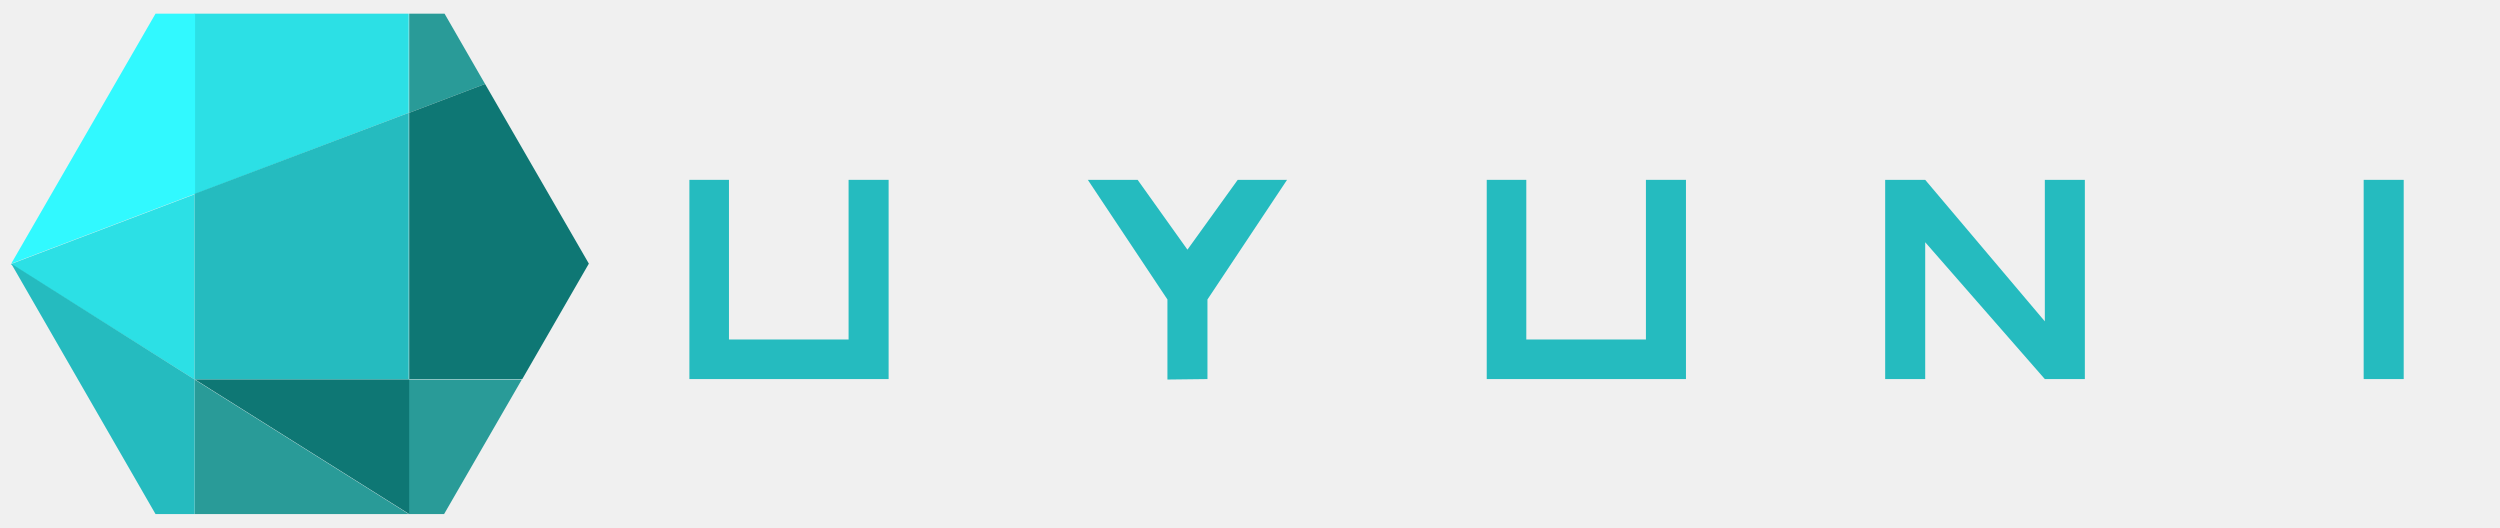
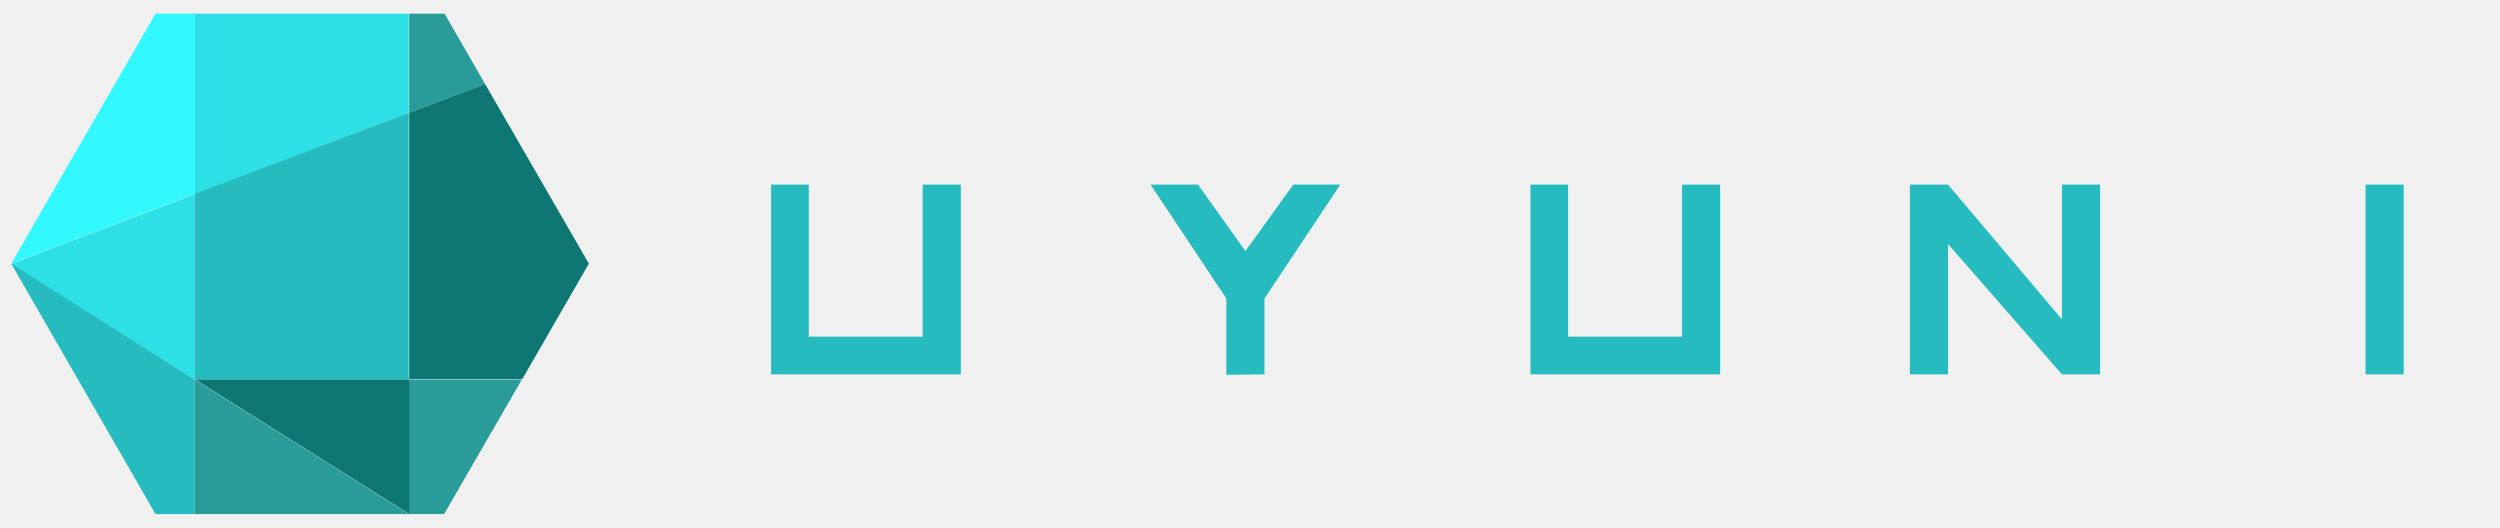
- <svg xmlns="http://www.w3.org/2000/svg" version="1.1" id="Layer_1" x="0px" y="0px" viewBox="0 0 537.1 113.4" style="enable-background:new 0 0 537.1 113.4;" xml:space="preserve">
-   <style type="text/css">
+ <svg xmlns="http://www.w3.org/2000/svg" version="1.1" id="Layer_1" x="0px" y="0px" viewBox="0 0 537.1 113.4" style="enable-background:new 0 0 537.1 113.4" xml:space="preserve">
+   <defs id="defs48">
+ 	
+ 	
+ 	
+ 	
+ 	
+ 	
+ 	
+ 	
+ 	
+ 	
+ 	
+ 	
+ 	
+ 	
+ 	
+ 	
+ </defs>
+   <style type="text/css" id="style9">
	.st0{fill:#25BBBF;}
	.st1{fill:#2CE0E5;}
	.st2{fill:#31F9FF;}
	.st3{fill:#FFFFFF;}
	.st4{fill:#299B98;}
	.st5{fill:#0E7774;}
</style>
-   <g transform="translate(-6.39 -32.061)">
-     <path class="st0" d="M163,70.7V105h25.7V70.7h8.6v42.8h-42.8V70.7H163z" />
-     <path class="st0" d="M257.2,113.6V96.4l-17.1-25.7h10.7l10.7,15l10.8-15h10.6l-17.1,25.7v17.1L257.2,113.6z" />
-     <path class="st0" d="M334.3,70.7V105H360V70.7h8.6v42.8h-42.8V70.7H334.3z" />
-     <path class="st0" d="M411.4,113.6V70.7h8.6l25.7,30.4V70.7h8.6v42.8h-8.6L420,84.1v29.4H411.4z" />
-     <path class="st0" d="M522.8,70.7v42.8h-8.6V70.7H522.8z" />
-     <path class="st1" d="M94.2,56.3V35h-46v38.8L94.2,56.3z" />
-     <path class="st2" d="M48.2,35h-8.4l-31,53.7l39.5-15V35z" />
-     <path class="st3" d="M48.2,113.6L48.2,113.6z" />
-     <path class="st4" d="M110.6,50.1L101.9,35h-7.6v21.3L110.6,50.1z" />
-     <path class="st1" d="M48.2,73.8l-39.5,15l39.5,24.8V73.8z" />
-     <path class="st0" d="M48.2,113.6h46V56.3l-46,17.4L48.2,113.6z" />
-     <path class="st5" d="M110.6,50.1l-16.3,6.2v57.2h24.3l14.3-24.8L110.6,50.1z" />
-     <path class="st4" d="M94.2,142.5h7.6l16.7-28.9H94.2V142.5z" />
-     <path class="st5" d="M48.3,113.6l46,28.9v-28.9H48.3z" />
-     <path class="st4" d="M48.2,113.6v28.9h46L48.2,113.6L48.2,113.6z" />
-     <path class="st0" d="M48.2,113.6L8.8,88.7l31,53.8h8.4V113.6L48.2,113.6z" />
+   <g id="g157" transform="matrix(0.9523414,0,0,0.9523414,24.61136,2.863755)" style="stroke-width:1.05">
+     <path class="st0" d="m 156.61,38.639 v 34.3 h 25.7 v -34.3 h 8.6 v 42.8 h -42.8 v -42.8 z" id="path11" style="stroke-width:1.05" />
+     <path class="st0" d="m 250.81,81.539 v -17.2 l -17.1,-25.7 h 10.7 l 10.7,15 10.8,-15 h 10.6 l -17.1,25.7 v 17.1 z" id="path13" style="stroke-width:1.05" />
+     <path class="st0" d="m 327.91,38.639 v 34.3 h 25.7 v -34.3 h 8.6 v 42.8 h -42.8 v -42.8 z" id="path15" style="stroke-width:1.05" />
+     <path class="st0" d="m 405.01,81.539 v -42.9 h 8.6 l 25.7,30.4 v -30.4 h 8.6 v 42.8 h -8.6 l -25.7,-29.4 v 29.4 h -8.6 z" id="path17" style="stroke-width:1.05" />
+     <path class="st0" d="m 516.41,38.639 v 42.8 h -8.6 v -42.8 z" id="path19" style="stroke-width:1.05" />
  </g>
+   <path class="st1" d="m 87.81,24.239 v -21.3 h -46 v 38.8 z" id="path21" />
+   <path class="st2" d="m 41.81,2.939 h -8.4 l -31,53.7 39.5,-15 v -38.7 z" id="path23" />
+   <path class="st3" d="M 41.81,81.539 Z" id="path25" />
+   <path class="st4" d="m 104.21,18.039 -8.7,-15.1 h -7.6 v 21.3 z" id="path27" />
+   <path class="st1" d="m 41.81,41.739 -39.5,15 39.5,24.8 z" id="path29" />
+   <path class="st0" d="m 41.81,81.539 h 46 v -57.3 l -46,17.4 z" id="path31" />
+   <path class="st5" d="m 104.21,18.039 -16.3,6.2 v 57.2 h 24.3 l 14.3,-24.8 z" id="path33" />
+   <path class="st4" d="m 87.81,110.439 h 7.6 l 16.7,-28.9 h -24.3 z" id="path35" />
+   <path class="st5" d="m 41.91,81.539 46,28.9 v -28.9 z" id="path37" />
+   <path class="st4" d="m 41.81,81.539 v 28.9 h 46 z" id="path39" />
+   <path class="st0" d="m 41.81,81.539 -39.4,-24.9 31,53.8 h 8.4 z" id="path41" />
</svg>
